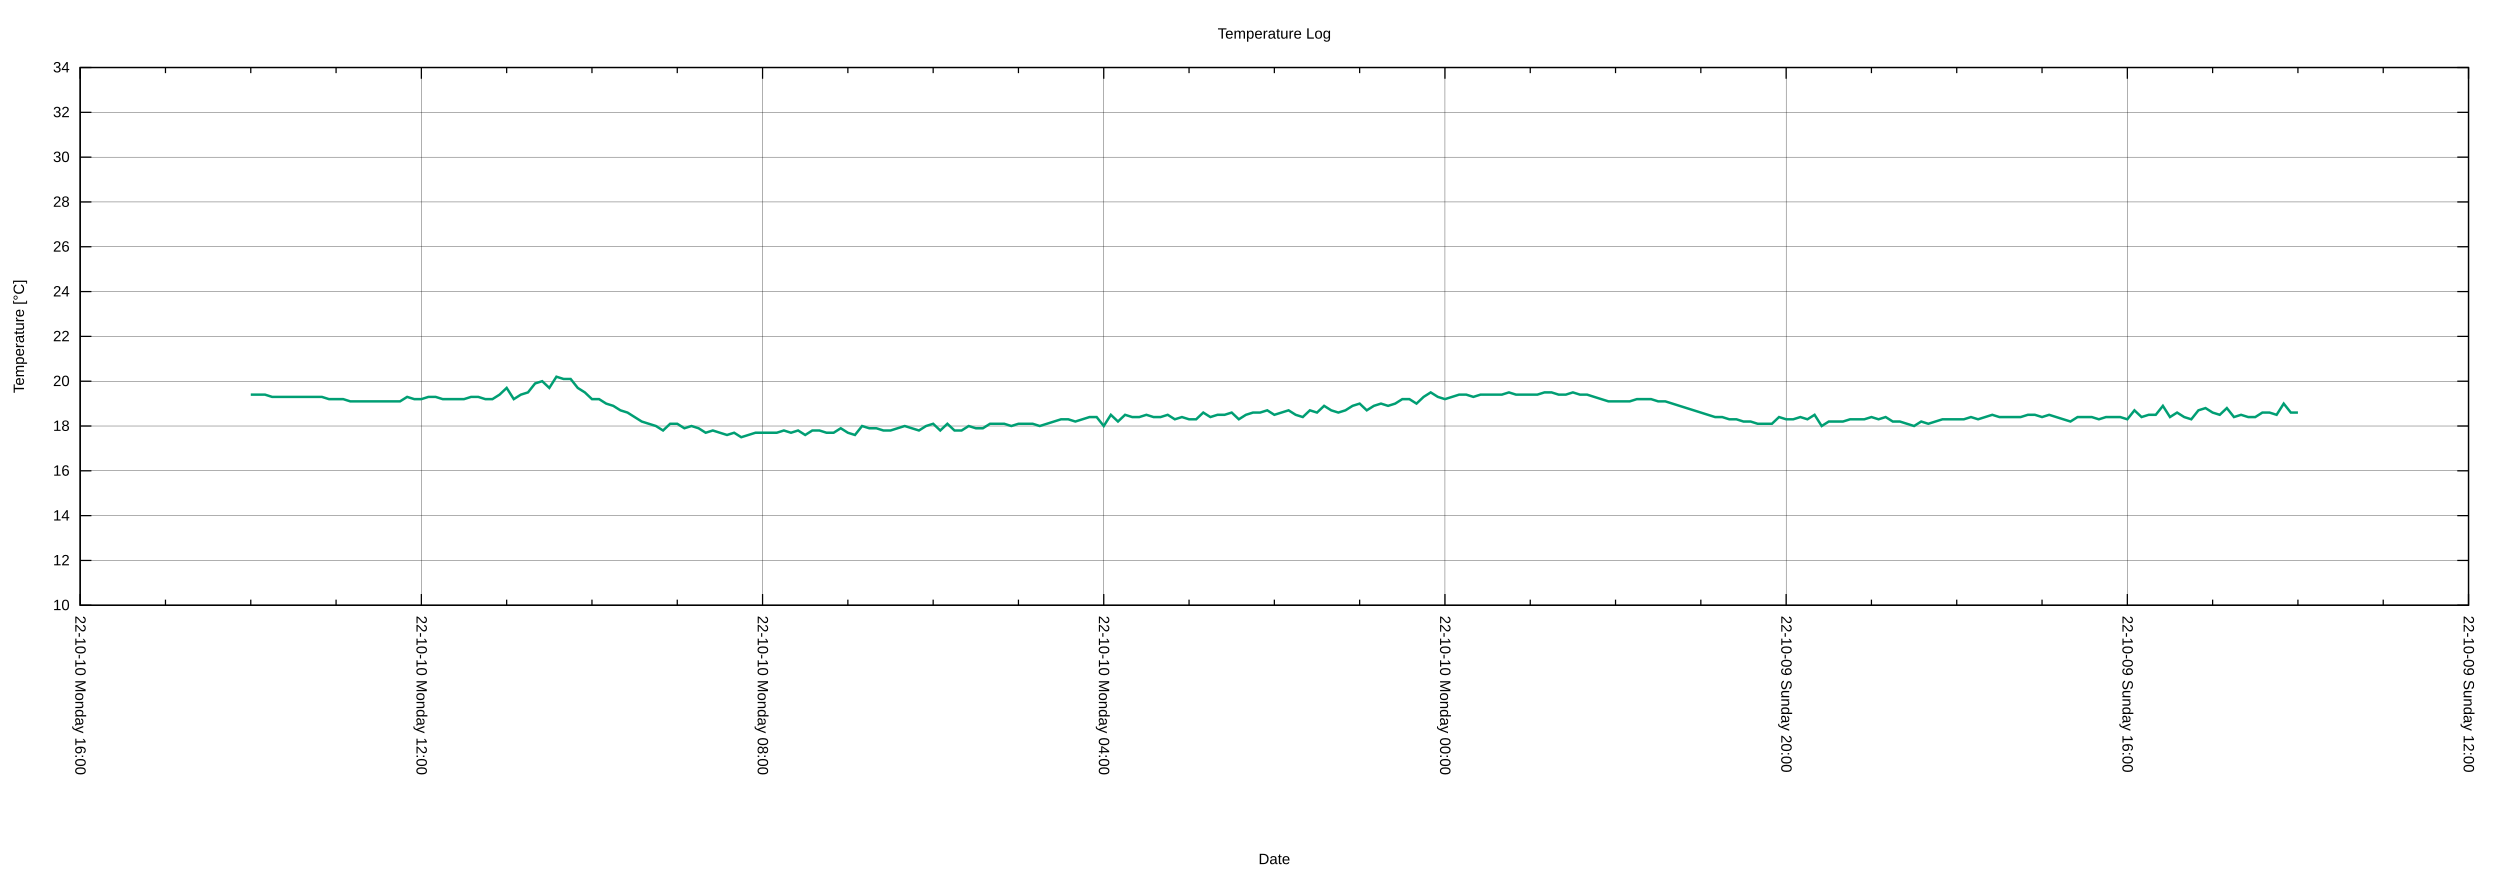
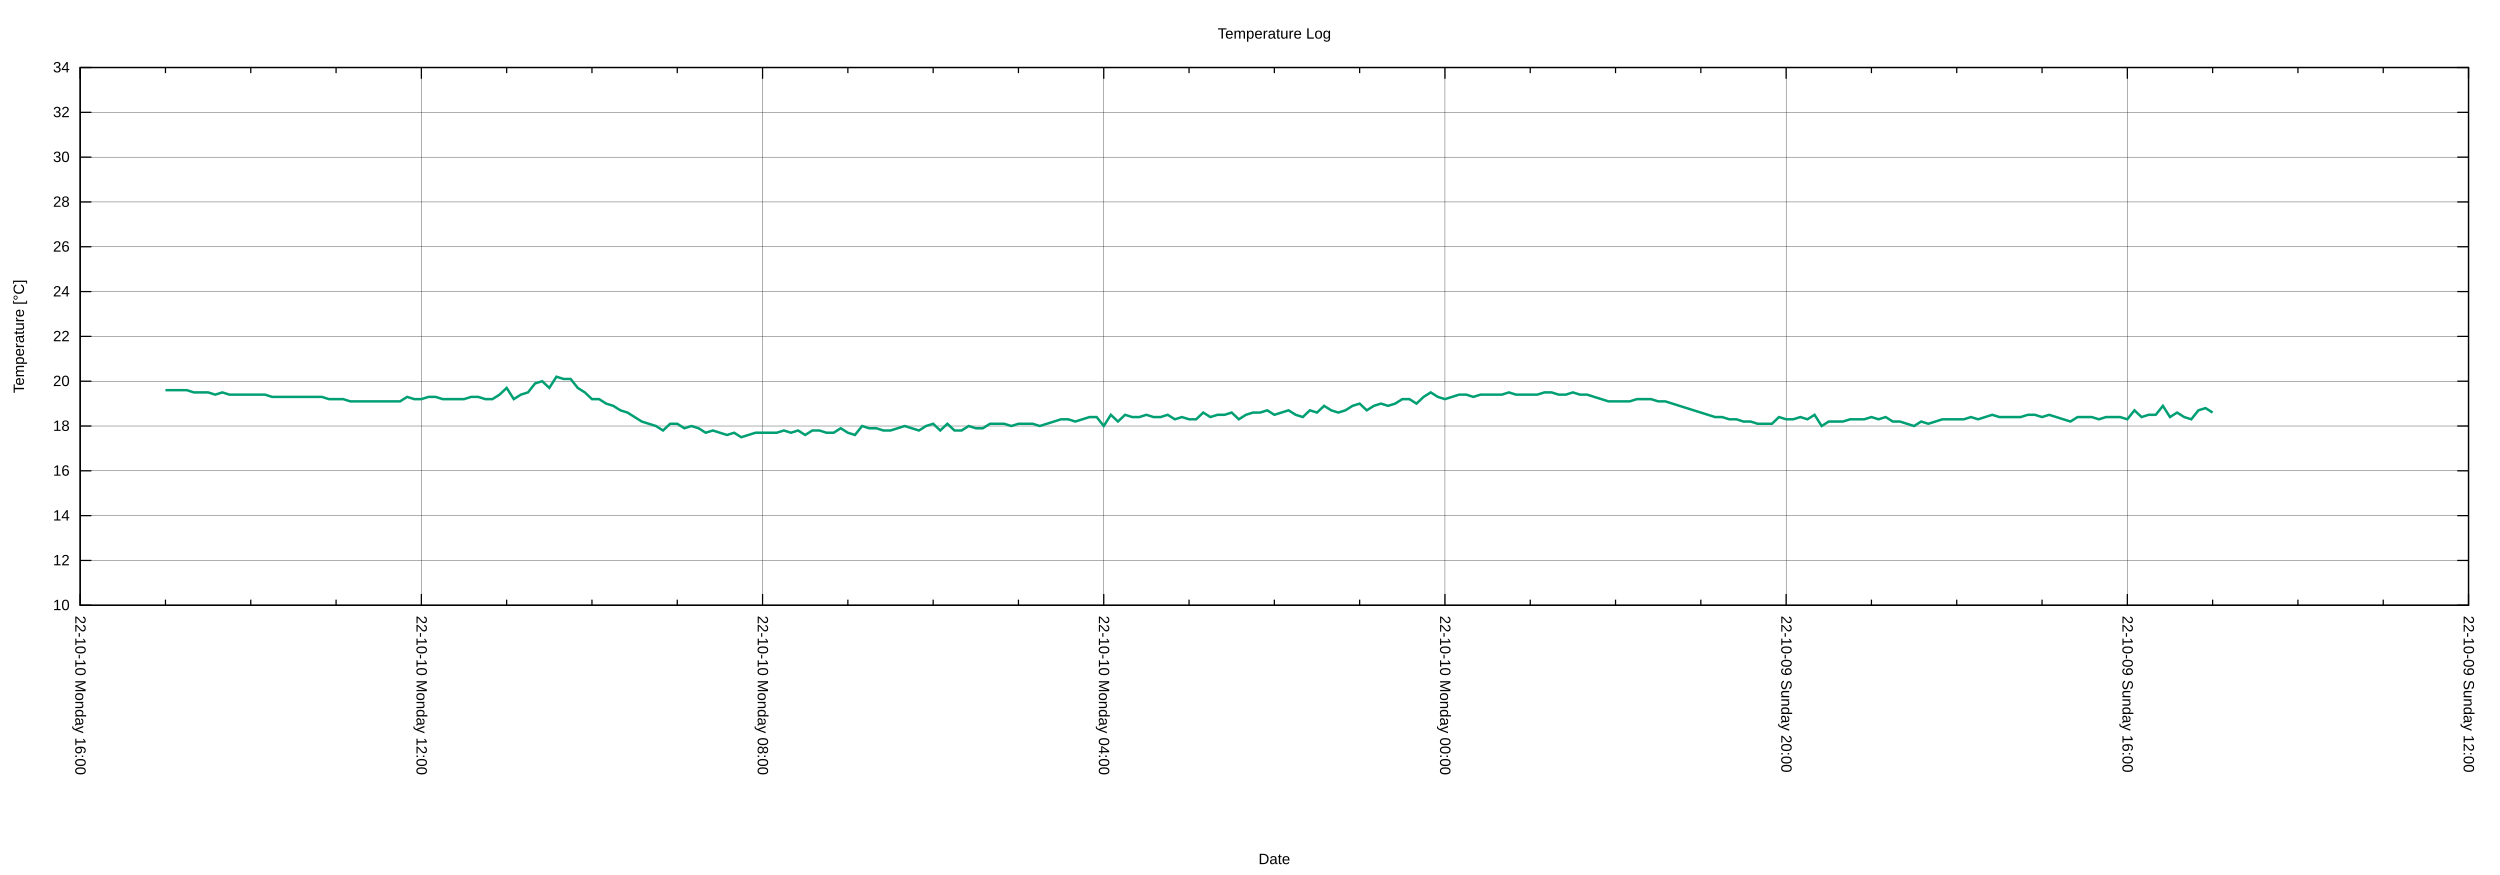
<svg xmlns="http://www.w3.org/2000/svg" xmlns:xlink="http://www.w3.org/1999/xlink" width="2000" height="700" viewBox="0 0 2000 700">
  <g id="gnuplot_canvas">
    <rect x="0" y="0" width="2000" height="700" fill="none" />
    <defs>
      <circle id="gpDot" r="0.5" stroke-width="0.5" stroke="currentColor" />
      <path id="gpPt0" stroke-width="0.222" stroke="currentColor" d="M-1,0 h2 M0,-1 v2" />
      <path id="gpPt1" stroke-width="0.222" stroke="currentColor" d="M-1,-1 L1,1 M1,-1 L-1,1" />
      <path id="gpPt2" stroke-width="0.222" stroke="currentColor" d="M-1,0 L1,0 M0,-1 L0,1 M-1,-1 L1,1 M-1,1 L1,-1" />
      <rect id="gpPt3" stroke-width="0.222" stroke="currentColor" x="-1" y="-1" width="2" height="2" />
      <rect id="gpPt4" stroke-width="0.222" stroke="currentColor" fill="currentColor" x="-1" y="-1" width="2" height="2" />
      <circle id="gpPt5" stroke-width="0.222" stroke="currentColor" cx="0" cy="0" r="1" />
      <use xlink:href="#gpPt5" id="gpPt6" fill="currentColor" stroke="none" />
      <path id="gpPt7" stroke-width="0.222" stroke="currentColor" d="M0,-1.33 L-1.33,0.67 L1.33,0.67 z" />
      <use xlink:href="#gpPt7" id="gpPt8" fill="currentColor" stroke="none" />
      <use xlink:href="#gpPt7" id="gpPt9" stroke="currentColor" transform="rotate(180)" />
      <use xlink:href="#gpPt9" id="gpPt10" fill="currentColor" stroke="none" />
      <use xlink:href="#gpPt3" id="gpPt11" stroke="currentColor" transform="rotate(45)" />
      <use xlink:href="#gpPt11" id="gpPt12" fill="currentColor" stroke="none" />
      <path id="gpPt13" stroke-width="0.222" stroke="currentColor" d="M0,1.330 L1.265,0.411 L0.782,-1.067 L-0.782,-1.076 L-1.265,0.411 z" />
      <use xlink:href="#gpPt13" id="gpPt14" fill="currentColor" stroke="none" />
      <filter id="textbox" filterUnits="objectBoundingBox" x="0" y="0" height="1" width="1">
        <feFlood flood-color="white" flood-opacity="1" result="bgnd" />
        <feComposite in="SourceGraphic" in2="bgnd" operator="atop" />
      </filter>
      <filter id="greybox" filterUnits="objectBoundingBox" x="0" y="0" height="1" width="1">
        <feFlood flood-color="lightgrey" flood-opacity="1" result="grey" />
        <feComposite in="SourceGraphic" in2="grey" operator="atop" />
      </filter>
    </defs>
    <g fill="none" color="white" stroke="currentColor" stroke-width="1.00" stroke-linecap="butt" stroke-linejoin="miter">
</g>
    <g fill="none" color="black" stroke="currentColor" stroke-width="1.00" stroke-linecap="butt" stroke-linejoin="miter">
</g>
    <g fill="none" color="black" stroke="black" stroke-width="0.25" stroke-linecap="butt" stroke-linejoin="miter">
</g>
    <g fill="none" color="black" stroke="currentColor" stroke-width="0.25" stroke-linecap="butt" stroke-linejoin="miter">
      <path stroke="black" class="gridline" d="M64.14,484.21 L1974.82,484.21  " />
    </g>
    <g fill="none" color="black" stroke="black" stroke-width="1.00" stroke-linecap="butt" stroke-linejoin="miter">
</g>
    <g fill="none" color="black" stroke="currentColor" stroke-width="1.00" stroke-linecap="butt" stroke-linejoin="miter">
      <path stroke="black" d="M64.14,484.21 L73.14,484.21 M1974.82,484.21 L1965.82,484.21  " />
      <g transform="translate(55.75,488.11)" stroke="none" fill="black" font-family="Arial" font-size="12.00" text-anchor="end">
        <text>
          <tspan font-family="Arial"> 10</tspan>
        </text>
      </g>
    </g>
    <g fill="none" color="black" stroke="currentColor" stroke-width="1.00" stroke-linecap="butt" stroke-linejoin="miter">
</g>
    <g fill="none" color="black" stroke="black" stroke-width="0.25" stroke-linecap="butt" stroke-linejoin="miter">
</g>
    <g fill="none" color="black" stroke="currentColor" stroke-width="0.25" stroke-linecap="butt" stroke-linejoin="miter">
      <path stroke="black" class="gridline" d="M64.14,448.36 L1974.82,448.36  " />
    </g>
    <g fill="none" color="black" stroke="black" stroke-width="1.00" stroke-linecap="butt" stroke-linejoin="miter">
</g>
    <g fill="none" color="black" stroke="currentColor" stroke-width="1.00" stroke-linecap="butt" stroke-linejoin="miter">
      <path stroke="black" d="M64.14,448.36 L73.14,448.36 M1974.82,448.36 L1965.82,448.36  " />
      <g transform="translate(55.75,452.26)" stroke="none" fill="black" font-family="Arial" font-size="12.00" text-anchor="end">
        <text>
          <tspan font-family="Arial"> 12</tspan>
        </text>
      </g>
    </g>
    <g fill="none" color="black" stroke="currentColor" stroke-width="1.00" stroke-linecap="butt" stroke-linejoin="miter">
</g>
    <g fill="none" color="black" stroke="black" stroke-width="0.25" stroke-linecap="butt" stroke-linejoin="miter">
</g>
    <g fill="none" color="black" stroke="currentColor" stroke-width="0.25" stroke-linecap="butt" stroke-linejoin="miter">
      <path stroke="black" class="gridline" d="M64.14,412.51 L1974.82,412.51  " />
    </g>
    <g fill="none" color="black" stroke="black" stroke-width="1.00" stroke-linecap="butt" stroke-linejoin="miter">
</g>
    <g fill="none" color="black" stroke="currentColor" stroke-width="1.00" stroke-linecap="butt" stroke-linejoin="miter">
      <path stroke="black" d="M64.14,412.51 L73.14,412.51 M1974.82,412.51 L1965.82,412.51  " />
      <g transform="translate(55.75,416.41)" stroke="none" fill="black" font-family="Arial" font-size="12.00" text-anchor="end">
        <text>
          <tspan font-family="Arial"> 14</tspan>
        </text>
      </g>
    </g>
    <g fill="none" color="black" stroke="currentColor" stroke-width="1.00" stroke-linecap="butt" stroke-linejoin="miter">
</g>
    <g fill="none" color="black" stroke="black" stroke-width="0.25" stroke-linecap="butt" stroke-linejoin="miter">
</g>
    <g fill="none" color="black" stroke="currentColor" stroke-width="0.25" stroke-linecap="butt" stroke-linejoin="miter">
      <path stroke="black" class="gridline" d="M64.14,376.66 L1974.82,376.66  " />
    </g>
    <g fill="none" color="black" stroke="black" stroke-width="1.00" stroke-linecap="butt" stroke-linejoin="miter">
</g>
    <g fill="none" color="black" stroke="currentColor" stroke-width="1.00" stroke-linecap="butt" stroke-linejoin="miter">
      <path stroke="black" d="M64.14,376.66 L73.14,376.66 M1974.82,376.66 L1965.82,376.66  " />
      <g transform="translate(55.75,380.56)" stroke="none" fill="black" font-family="Arial" font-size="12.00" text-anchor="end">
        <text>
          <tspan font-family="Arial"> 16</tspan>
        </text>
      </g>
    </g>
    <g fill="none" color="black" stroke="currentColor" stroke-width="1.00" stroke-linecap="butt" stroke-linejoin="miter">
</g>
    <g fill="none" color="black" stroke="black" stroke-width="0.25" stroke-linecap="butt" stroke-linejoin="miter">
</g>
    <g fill="none" color="black" stroke="currentColor" stroke-width="0.25" stroke-linecap="butt" stroke-linejoin="miter">
      <path stroke="black" class="gridline" d="M64.14,340.81 L1974.82,340.81  " />
    </g>
    <g fill="none" color="black" stroke="black" stroke-width="1.00" stroke-linecap="butt" stroke-linejoin="miter">
</g>
    <g fill="none" color="black" stroke="currentColor" stroke-width="1.00" stroke-linecap="butt" stroke-linejoin="miter">
      <path stroke="black" d="M64.14,340.81 L73.14,340.81 M1974.82,340.81 L1965.82,340.81  " />
      <g transform="translate(55.75,344.71)" stroke="none" fill="black" font-family="Arial" font-size="12.00" text-anchor="end">
        <text>
          <tspan font-family="Arial"> 18</tspan>
        </text>
      </g>
    </g>
    <g fill="none" color="black" stroke="currentColor" stroke-width="1.00" stroke-linecap="butt" stroke-linejoin="miter">
</g>
    <g fill="none" color="black" stroke="black" stroke-width="0.25" stroke-linecap="butt" stroke-linejoin="miter">
</g>
    <g fill="none" color="black" stroke="currentColor" stroke-width="0.25" stroke-linecap="butt" stroke-linejoin="miter">
      <path stroke="black" class="gridline" d="M64.14,304.96 L1974.82,304.96  " />
    </g>
    <g fill="none" color="black" stroke="black" stroke-width="1.00" stroke-linecap="butt" stroke-linejoin="miter">
</g>
    <g fill="none" color="black" stroke="currentColor" stroke-width="1.00" stroke-linecap="butt" stroke-linejoin="miter">
      <path stroke="black" d="M64.14,304.96 L73.14,304.96 M1974.82,304.96 L1965.82,304.96  " />
      <g transform="translate(55.75,308.86)" stroke="none" fill="black" font-family="Arial" font-size="12.00" text-anchor="end">
        <text>
          <tspan font-family="Arial"> 20</tspan>
        </text>
      </g>
    </g>
    <g fill="none" color="black" stroke="currentColor" stroke-width="1.00" stroke-linecap="butt" stroke-linejoin="miter">
</g>
    <g fill="none" color="black" stroke="black" stroke-width="0.25" stroke-linecap="butt" stroke-linejoin="miter">
</g>
    <g fill="none" color="black" stroke="currentColor" stroke-width="0.25" stroke-linecap="butt" stroke-linejoin="miter">
      <path stroke="black" class="gridline" d="M64.14,269.11 L1974.82,269.11  " />
    </g>
    <g fill="none" color="black" stroke="black" stroke-width="1.00" stroke-linecap="butt" stroke-linejoin="miter">
</g>
    <g fill="none" color="black" stroke="currentColor" stroke-width="1.00" stroke-linecap="butt" stroke-linejoin="miter">
      <path stroke="black" d="M64.14,269.11 L73.14,269.11 M1974.82,269.11 L1965.82,269.11  " />
      <g transform="translate(55.75,273.01)" stroke="none" fill="black" font-family="Arial" font-size="12.00" text-anchor="end">
        <text>
          <tspan font-family="Arial"> 22</tspan>
        </text>
      </g>
    </g>
    <g fill="none" color="black" stroke="currentColor" stroke-width="1.00" stroke-linecap="butt" stroke-linejoin="miter">
</g>
    <g fill="none" color="black" stroke="black" stroke-width="0.25" stroke-linecap="butt" stroke-linejoin="miter">
</g>
    <g fill="none" color="black" stroke="currentColor" stroke-width="0.25" stroke-linecap="butt" stroke-linejoin="miter">
      <path stroke="black" class="gridline" d="M64.14,233.26 L1974.82,233.26  " />
    </g>
    <g fill="none" color="black" stroke="black" stroke-width="1.00" stroke-linecap="butt" stroke-linejoin="miter">
</g>
    <g fill="none" color="black" stroke="currentColor" stroke-width="1.00" stroke-linecap="butt" stroke-linejoin="miter">
      <path stroke="black" d="M64.14,233.26 L73.14,233.26 M1974.82,233.26 L1965.82,233.26  " />
      <g transform="translate(55.75,237.16)" stroke="none" fill="black" font-family="Arial" font-size="12.00" text-anchor="end">
        <text>
          <tspan font-family="Arial"> 24</tspan>
        </text>
      </g>
    </g>
    <g fill="none" color="black" stroke="currentColor" stroke-width="1.00" stroke-linecap="butt" stroke-linejoin="miter">
</g>
    <g fill="none" color="black" stroke="black" stroke-width="0.25" stroke-linecap="butt" stroke-linejoin="miter">
</g>
    <g fill="none" color="black" stroke="currentColor" stroke-width="0.25" stroke-linecap="butt" stroke-linejoin="miter">
      <path stroke="black" class="gridline" d="M64.14,197.41 L1974.82,197.41  " />
    </g>
    <g fill="none" color="black" stroke="black" stroke-width="1.00" stroke-linecap="butt" stroke-linejoin="miter">
</g>
    <g fill="none" color="black" stroke="currentColor" stroke-width="1.00" stroke-linecap="butt" stroke-linejoin="miter">
      <path stroke="black" d="M64.14,197.41 L73.14,197.41 M1974.82,197.41 L1965.82,197.41  " />
      <g transform="translate(55.75,201.31)" stroke="none" fill="black" font-family="Arial" font-size="12.00" text-anchor="end">
        <text>
          <tspan font-family="Arial"> 26</tspan>
        </text>
      </g>
    </g>
    <g fill="none" color="black" stroke="currentColor" stroke-width="1.00" stroke-linecap="butt" stroke-linejoin="miter">
</g>
    <g fill="none" color="black" stroke="black" stroke-width="0.25" stroke-linecap="butt" stroke-linejoin="miter">
</g>
    <g fill="none" color="black" stroke="currentColor" stroke-width="0.25" stroke-linecap="butt" stroke-linejoin="miter">
      <path stroke="black" class="gridline" d="M64.14,161.56 L1974.82,161.56  " />
    </g>
    <g fill="none" color="black" stroke="black" stroke-width="1.00" stroke-linecap="butt" stroke-linejoin="miter">
</g>
    <g fill="none" color="black" stroke="currentColor" stroke-width="1.00" stroke-linecap="butt" stroke-linejoin="miter">
      <path stroke="black" d="M64.14,161.56 L73.14,161.56 M1974.82,161.56 L1965.82,161.56  " />
      <g transform="translate(55.75,165.46)" stroke="none" fill="black" font-family="Arial" font-size="12.00" text-anchor="end">
        <text>
          <tspan font-family="Arial"> 28</tspan>
        </text>
      </g>
    </g>
    <g fill="none" color="black" stroke="currentColor" stroke-width="1.00" stroke-linecap="butt" stroke-linejoin="miter">
</g>
    <g fill="none" color="black" stroke="black" stroke-width="0.25" stroke-linecap="butt" stroke-linejoin="miter">
</g>
    <g fill="none" color="black" stroke="currentColor" stroke-width="0.25" stroke-linecap="butt" stroke-linejoin="miter">
      <path stroke="black" class="gridline" d="M64.14,125.71 L1974.82,125.71  " />
    </g>
    <g fill="none" color="black" stroke="black" stroke-width="1.00" stroke-linecap="butt" stroke-linejoin="miter">
</g>
    <g fill="none" color="black" stroke="currentColor" stroke-width="1.00" stroke-linecap="butt" stroke-linejoin="miter">
      <path stroke="black" d="M64.14,125.71 L73.14,125.71 M1974.82,125.71 L1965.82,125.71  " />
      <g transform="translate(55.75,129.61)" stroke="none" fill="black" font-family="Arial" font-size="12.00" text-anchor="end">
        <text>
          <tspan font-family="Arial"> 30</tspan>
        </text>
      </g>
    </g>
    <g fill="none" color="black" stroke="currentColor" stroke-width="1.00" stroke-linecap="butt" stroke-linejoin="miter">
</g>
    <g fill="none" color="black" stroke="black" stroke-width="0.25" stroke-linecap="butt" stroke-linejoin="miter">
</g>
    <g fill="none" color="black" stroke="currentColor" stroke-width="0.25" stroke-linecap="butt" stroke-linejoin="miter">
      <path stroke="black" class="gridline" d="M64.14,89.86 L1974.82,89.86  " />
    </g>
    <g fill="none" color="black" stroke="black" stroke-width="1.00" stroke-linecap="butt" stroke-linejoin="miter">
</g>
    <g fill="none" color="black" stroke="currentColor" stroke-width="1.00" stroke-linecap="butt" stroke-linejoin="miter">
      <path stroke="black" d="M64.14,89.86 L73.14,89.86 M1974.82,89.86 L1965.82,89.86  " />
      <g transform="translate(55.75,93.76)" stroke="none" fill="black" font-family="Arial" font-size="12.00" text-anchor="end">
        <text>
          <tspan font-family="Arial"> 32</tspan>
        </text>
      </g>
    </g>
    <g fill="none" color="black" stroke="currentColor" stroke-width="1.00" stroke-linecap="butt" stroke-linejoin="miter">
</g>
    <g fill="none" color="black" stroke="black" stroke-width="0.25" stroke-linecap="butt" stroke-linejoin="miter">
</g>
    <g fill="none" color="black" stroke="currentColor" stroke-width="0.25" stroke-linecap="butt" stroke-linejoin="miter">
      <path stroke="black" class="gridline" d="M64.14,54.01 L1974.82,54.01  " />
    </g>
    <g fill="none" color="black" stroke="black" stroke-width="1.00" stroke-linecap="butt" stroke-linejoin="miter">
</g>
    <g fill="none" color="black" stroke="currentColor" stroke-width="1.00" stroke-linecap="butt" stroke-linejoin="miter">
      <path stroke="black" d="M64.14,54.01 L73.14,54.01 M1974.82,54.01 L1965.82,54.01  " />
      <g transform="translate(55.75,57.91)" stroke="none" fill="black" font-family="Arial" font-size="12.00" text-anchor="end">
        <text>
          <tspan font-family="Arial"> 34</tspan>
        </text>
      </g>
    </g>
    <g fill="none" color="black" stroke="currentColor" stroke-width="1.00" stroke-linecap="butt" stroke-linejoin="miter">
</g>
    <g fill="none" color="black" stroke="black" stroke-width="0.25" stroke-linecap="butt" stroke-linejoin="miter">
</g>
    <g fill="none" color="black" stroke="currentColor" stroke-width="0.25" stroke-linecap="butt" stroke-linejoin="miter">
      <path stroke="black" class="gridline" d="M1974.82,484.21 L1974.82,54.01  " />
    </g>
    <g fill="none" color="black" stroke="black" stroke-width="1.00" stroke-linecap="butt" stroke-linejoin="miter">
</g>
    <g fill="none" color="black" stroke="currentColor" stroke-width="1.00" stroke-linecap="butt" stroke-linejoin="miter">
      <path stroke="black" d="M1974.82,484.21 L1974.82,475.21 M1974.82,54.01 L1974.82,63.01  " />
      <g transform="translate(1970.92,492.60) rotate(90)" stroke="none" fill="black" font-family="Arial" font-size="12.00" text-anchor="start">
        <text>
          <tspan font-family="Arial">22-10-09 Sunday 12:00</tspan>
        </text>
      </g>
    </g>
    <g fill="none" color="black" stroke="currentColor" stroke-width="1.00" stroke-linecap="butt" stroke-linejoin="miter">
      <path stroke="black" d="M1906.58,484.21 L1906.58,479.71 M1906.58,54.01 L1906.58,58.51 M1838.34,484.21 L1838.34,479.71 M1838.34,54.01 L1838.34,58.51   M1770.10,484.21 L1770.10,479.71 M1770.10,54.01 L1770.10,58.51  " />
    </g>
    <g fill="none" color="black" stroke="black" stroke-width="0.25" stroke-linecap="butt" stroke-linejoin="miter">
</g>
    <g fill="none" color="black" stroke="currentColor" stroke-width="0.25" stroke-linecap="butt" stroke-linejoin="miter">
      <path stroke="black" class="gridline" d="M1701.87,484.21 L1701.87,54.01  " />
    </g>
    <g fill="none" color="black" stroke="black" stroke-width="1.00" stroke-linecap="butt" stroke-linejoin="miter">
</g>
    <g fill="none" color="black" stroke="currentColor" stroke-width="1.00" stroke-linecap="butt" stroke-linejoin="miter">
      <path stroke="black" d="M1701.87,484.21 L1701.87,475.21 M1701.87,54.01 L1701.87,63.01  " />
      <g transform="translate(1697.97,492.60) rotate(90)" stroke="none" fill="black" font-family="Arial" font-size="12.00" text-anchor="start">
        <text>
          <tspan font-family="Arial">22-10-09 Sunday 16:00</tspan>
        </text>
      </g>
    </g>
    <g fill="none" color="black" stroke="currentColor" stroke-width="1.00" stroke-linecap="butt" stroke-linejoin="miter">
      <path stroke="black" d="M1633.63,484.21 L1633.63,479.71 M1633.63,54.01 L1633.63,58.51 M1565.39,484.21 L1565.39,479.71 M1565.39,54.01 L1565.39,58.51   M1497.15,484.21 L1497.15,479.71 M1497.15,54.01 L1497.15,58.51  " />
    </g>
    <g fill="none" color="black" stroke="black" stroke-width="0.25" stroke-linecap="butt" stroke-linejoin="miter">
</g>
    <g fill="none" color="black" stroke="currentColor" stroke-width="0.25" stroke-linecap="butt" stroke-linejoin="miter">
      <path stroke="black" class="gridline" d="M1428.91,484.21 L1428.91,54.01  " />
    </g>
    <g fill="none" color="black" stroke="black" stroke-width="1.00" stroke-linecap="butt" stroke-linejoin="miter">
</g>
    <g fill="none" color="black" stroke="currentColor" stroke-width="1.00" stroke-linecap="butt" stroke-linejoin="miter">
      <path stroke="black" d="M1428.91,484.21 L1428.91,475.21 M1428.91,54.01 L1428.91,63.01  " />
      <g transform="translate(1425.01,492.60) rotate(90)" stroke="none" fill="black" font-family="Arial" font-size="12.00" text-anchor="start">
        <text>
          <tspan font-family="Arial">22-10-09 Sunday 20:00</tspan>
        </text>
      </g>
    </g>
    <g fill="none" color="black" stroke="currentColor" stroke-width="1.00" stroke-linecap="butt" stroke-linejoin="miter">
      <path stroke="black" d="M1360.67,484.21 L1360.67,479.71 M1360.67,54.01 L1360.67,58.51 M1292.43,484.21 L1292.43,479.71 M1292.43,54.01 L1292.43,58.51   M1224.20,484.21 L1224.20,479.71 M1224.20,54.01 L1224.20,58.51  " />
    </g>
    <g fill="none" color="black" stroke="black" stroke-width="0.25" stroke-linecap="butt" stroke-linejoin="miter">
</g>
    <g fill="none" color="black" stroke="currentColor" stroke-width="0.25" stroke-linecap="butt" stroke-linejoin="miter">
      <path stroke="black" class="gridline" d="M1155.96,484.21 L1155.96,54.01  " />
    </g>
    <g fill="none" color="black" stroke="black" stroke-width="1.00" stroke-linecap="butt" stroke-linejoin="miter">
</g>
    <g fill="none" color="black" stroke="currentColor" stroke-width="1.00" stroke-linecap="butt" stroke-linejoin="miter">
      <path stroke="black" d="M1155.96,484.21 L1155.96,475.21 M1155.96,54.01 L1155.96,63.01  " />
      <g transform="translate(1152.06,492.60) rotate(90)" stroke="none" fill="black" font-family="Arial" font-size="12.00" text-anchor="start">
        <text>
          <tspan font-family="Arial">22-10-10 Monday 00:00</tspan>
        </text>
      </g>
    </g>
    <g fill="none" color="black" stroke="currentColor" stroke-width="1.00" stroke-linecap="butt" stroke-linejoin="miter">
      <path stroke="black" d="M1087.72,484.21 L1087.72,479.71 M1087.72,54.01 L1087.72,58.51 M1019.48,484.21 L1019.48,479.71 M1019.48,54.01 L1019.48,58.51   M951.24,484.21 L951.24,479.71 M951.24,54.01 L951.24,58.51  " />
    </g>
    <g fill="none" color="black" stroke="black" stroke-width="0.25" stroke-linecap="butt" stroke-linejoin="miter">
</g>
    <g fill="none" color="black" stroke="currentColor" stroke-width="0.25" stroke-linecap="butt" stroke-linejoin="miter">
      <path stroke="black" class="gridline" d="M883.00,484.21 L883.00,54.01  " />
    </g>
    <g fill="none" color="black" stroke="black" stroke-width="1.00" stroke-linecap="butt" stroke-linejoin="miter">
</g>
    <g fill="none" color="black" stroke="currentColor" stroke-width="1.00" stroke-linecap="butt" stroke-linejoin="miter">
      <path stroke="black" d="M883.00,484.21 L883.00,475.21 M883.00,54.01 L883.00,63.01  " />
      <g transform="translate(879.10,492.60) rotate(90)" stroke="none" fill="black" font-family="Arial" font-size="12.00" text-anchor="start">
        <text>
          <tspan font-family="Arial">22-10-10 Monday 04:00</tspan>
        </text>
      </g>
    </g>
    <g fill="none" color="black" stroke="currentColor" stroke-width="1.00" stroke-linecap="butt" stroke-linejoin="miter">
      <path stroke="black" d="M814.76,484.21 L814.76,479.71 M814.76,54.01 L814.76,58.51 M746.53,484.21 L746.53,479.71 M746.53,54.01 L746.53,58.51   M678.29,484.21 L678.29,479.71 M678.29,54.01 L678.29,58.51  " />
    </g>
    <g fill="none" color="black" stroke="black" stroke-width="0.25" stroke-linecap="butt" stroke-linejoin="miter">
</g>
    <g fill="none" color="black" stroke="currentColor" stroke-width="0.25" stroke-linecap="butt" stroke-linejoin="miter">
      <path stroke="black" class="gridline" d="M610.05,484.21 L610.05,54.01  " />
    </g>
    <g fill="none" color="black" stroke="black" stroke-width="1.00" stroke-linecap="butt" stroke-linejoin="miter">
</g>
    <g fill="none" color="black" stroke="currentColor" stroke-width="1.00" stroke-linecap="butt" stroke-linejoin="miter">
      <path stroke="black" d="M610.05,484.21 L610.05,475.21 M610.05,54.01 L610.05,63.01  " />
      <g transform="translate(606.15,492.60) rotate(90)" stroke="none" fill="black" font-family="Arial" font-size="12.00" text-anchor="start">
        <text>
          <tspan font-family="Arial">22-10-10 Monday 08:00</tspan>
        </text>
      </g>
    </g>
    <g fill="none" color="black" stroke="currentColor" stroke-width="1.00" stroke-linecap="butt" stroke-linejoin="miter">
      <path stroke="black" d="M541.81,484.21 L541.81,479.71 M541.81,54.01 L541.81,58.51 M473.57,484.21 L473.57,479.71 M473.57,54.01 L473.57,58.51   M405.33,484.21 L405.33,479.71 M405.33,54.01 L405.33,58.51  " />
    </g>
    <g fill="none" color="black" stroke="black" stroke-width="0.25" stroke-linecap="butt" stroke-linejoin="miter">
</g>
    <g fill="none" color="black" stroke="currentColor" stroke-width="0.25" stroke-linecap="butt" stroke-linejoin="miter">
      <path stroke="black" class="gridline" d="M337.09,484.21 L337.09,54.01  " />
    </g>
    <g fill="none" color="black" stroke="black" stroke-width="1.00" stroke-linecap="butt" stroke-linejoin="miter">
</g>
    <g fill="none" color="black" stroke="currentColor" stroke-width="1.00" stroke-linecap="butt" stroke-linejoin="miter">
      <path stroke="black" d="M337.09,484.21 L337.09,475.21 M337.09,54.01 L337.09,63.01  " />
      <g transform="translate(333.19,492.60) rotate(90)" stroke="none" fill="black" font-family="Arial" font-size="12.00" text-anchor="start">
        <text>
          <tspan font-family="Arial">22-10-10 Monday 12:00</tspan>
        </text>
      </g>
    </g>
    <g fill="none" color="black" stroke="currentColor" stroke-width="1.00" stroke-linecap="butt" stroke-linejoin="miter">
      <path stroke="black" d="M268.86,484.21 L268.86,479.71 M268.86,54.01 L268.86,58.51 M200.62,484.21 L200.62,479.71 M200.62,54.01 L200.62,58.51   M132.38,484.21 L132.38,479.71 M132.38,54.01 L132.38,58.51  " />
    </g>
    <g fill="none" color="black" stroke="black" stroke-width="0.25" stroke-linecap="butt" stroke-linejoin="miter">
</g>
    <g fill="none" color="black" stroke="currentColor" stroke-width="0.25" stroke-linecap="butt" stroke-linejoin="miter">
      <path stroke="black" class="gridline" d="M64.14,484.21 L64.14,54.01  " />
    </g>
    <g fill="none" color="black" stroke="black" stroke-width="1.00" stroke-linecap="butt" stroke-linejoin="miter">
</g>
    <g fill="none" color="black" stroke="currentColor" stroke-width="1.00" stroke-linecap="butt" stroke-linejoin="miter">
      <path stroke="black" d="M64.14,484.21 L64.14,475.21 M64.14,54.01 L64.14,63.01  " />
      <g transform="translate(60.24,492.60) rotate(90)" stroke="none" fill="black" font-family="Arial" font-size="12.00" text-anchor="start">
        <text>
          <tspan font-family="Arial">22-10-10 Monday 16:00</tspan>
        </text>
      </g>
    </g>
    <g fill="none" color="black" stroke="currentColor" stroke-width="1.00" stroke-linecap="butt" stroke-linejoin="miter">
</g>
    <g fill="none" color="black" stroke="currentColor" stroke-width="1.00" stroke-linecap="butt" stroke-linejoin="miter">
      <path stroke="black" d="M64.14,54.01 L64.14,484.21 L1974.82,484.21 L1974.82,54.01 L64.14,54.01 Z  " />
    </g>
    <g fill="none" color="black" stroke="currentColor" stroke-width="1.00" stroke-linecap="butt" stroke-linejoin="miter">
      <g transform="translate(19.18,269.11) rotate(270)" stroke="none" fill="black" font-family="Arial" font-size="12.00" text-anchor="middle">
        <text>
          <tspan font-family="Arial">Temperature [°C]</tspan>
        </text>
      </g>
    </g>
    <g fill="none" color="black" stroke="currentColor" stroke-width="1.00" stroke-linecap="butt" stroke-linejoin="miter">
      <g transform="translate(1019.48,691.30)" stroke="none" fill="black" font-family="Arial" font-size="12.00" text-anchor="middle">
        <text>
          <tspan font-family="Arial">Date</tspan>
        </text>
      </g>
    </g>
    <g fill="none" color="black" stroke="currentColor" stroke-width="1.00" stroke-linecap="butt" stroke-linejoin="miter">
</g>
    <g id="gnuplot_plot_1">
      <g fill="none" color="white" stroke="currentColor" stroke-width="2.00" stroke-linecap="butt" stroke-linejoin="miter">
</g>
      <g fill="none" color="black" stroke="currentColor" stroke-width="2.00" stroke-linecap="butt" stroke-linejoin="miter">
-         <path stroke="rgb(  0, 158, 115)" d="M200.62,315.71 L206.30,315.71 L211.99,315.71 L217.68,317.51 L223.36,317.51 L229.05,317.51 L234.74,317.51 L240.42,317.51   L246.11,317.51 L251.80,317.51 L257.48,317.51 L263.17,319.30 L268.86,319.30 L274.54,319.30 L280.23,321.09 L285.92,321.09   L291.60,321.09 L297.29,321.09 L302.98,321.09 L308.66,321.09 L314.35,321.09 L320.03,321.09 L325.72,317.51 L331.41,319.30   L337.09,319.30 L342.78,317.51 L348.47,317.51 L354.15,319.30 L359.84,319.30 L365.53,319.30 L371.21,319.30 L376.90,317.51   L382.59,317.51 L388.27,319.30 L393.96,319.30 L399.65,315.71 L405.33,310.34 L411.02,319.30 L416.71,315.71 L422.39,313.92   L428.08,306.75 L433.77,304.96 L439.45,310.34 L445.14,301.37 L450.83,303.17 L456.51,303.17 L462.20,310.34 L467.88,313.92   L473.57,319.30 L479.26,319.30 L484.94,322.88 L490.63,324.68 L496.32,328.26 L502.00,330.05 L507.69,333.64 L513.38,337.22   L519.06,339.02 L524.75,340.81 L530.44,344.39 L536.12,339.02 L541.81,339.02 L547.50,342.60 L553.18,340.81 L558.87,342.60   L564.56,346.19 L570.24,344.39 L575.93,346.19 L581.62,347.98 L587.30,346.19 L592.99,349.77 L598.68,347.98 L604.36,346.19   L610.05,346.19 L615.74,346.19 L621.42,346.19 L627.11,344.39 L632.79,346.19 L638.48,344.39 L644.17,347.98 L649.85,344.39   L655.54,344.39 L661.23,346.19 L666.91,346.19 L672.60,342.60 L678.29,346.19 L683.97,347.98 L689.66,340.81 L695.35,342.60   L701.03,342.60 L706.72,344.39 L712.41,344.39 L718.09,342.60 L723.78,340.81 L729.47,342.60 L735.15,344.39 L740.84,340.81   L746.53,339.02 L752.21,344.39 L757.90,339.02 L763.59,344.39 L769.27,344.39 L774.96,340.81 L780.65,342.60 L786.33,342.60   L792.02,339.02 L797.70,339.02 L803.39,339.02 L809.08,340.81 L814.76,339.02 L820.45,339.02 L826.14,339.02 L831.82,340.81   L837.51,339.02 L843.20,337.22 L848.88,335.43 L854.57,335.43 L860.26,337.22 L865.94,335.43 L871.63,333.64 L877.32,333.64   L883.00,340.81 L888.69,331.85 L894.38,337.22 L900.06,331.85 L905.75,333.64 L911.44,333.64 L917.12,331.85 L922.81,333.64   L928.50,333.64 L934.18,331.85 L939.87,335.43 L945.55,333.64 L951.24,335.43 L956.93,335.43 L962.61,330.05 L968.30,333.64   L973.99,331.85 L979.67,331.85 L985.36,330.05 L991.05,335.43 L996.73,331.85 L1002.42,330.05 L1008.11,330.05 L1013.79,328.26   L1019.48,331.85 L1025.17,330.05 L1030.85,328.26 L1036.54,331.85 L1042.23,333.64 L1047.91,328.26 L1053.60,330.05 L1059.29,324.68   L1064.97,328.26 L1070.66,330.05 L1076.35,328.26 L1082.03,324.68 L1087.72,322.88 L1093.41,328.26 L1099.09,324.68 L1104.78,322.88   L1110.46,324.68 L1116.15,322.88 L1121.84,319.30 L1127.52,319.30 L1133.21,322.88 L1138.90,317.51 L1144.58,313.92 L1150.27,317.51   L1155.96,319.30 L1161.64,317.51 L1167.33,315.71 L1173.02,315.71 L1178.70,317.51 L1184.39,315.71 L1190.08,315.71 L1195.76,315.71   L1201.45,315.71 L1207.14,313.92 L1212.82,315.71 L1218.51,315.71 L1224.20,315.71 L1229.88,315.71 L1235.57,313.92 L1241.26,313.92   L1246.94,315.71 L1252.63,315.71 L1258.32,313.92 L1264.00,315.71 L1269.69,315.71 L1275.37,317.51 L1281.06,319.30 L1286.75,321.09   L1292.43,321.09 L1298.12,321.09 L1303.81,321.09 L1309.49,319.30 L1315.18,319.30 L1320.87,319.30 L1326.55,321.09 L1332.24,321.09   L1337.93,322.88 L1343.61,324.68 L1349.30,326.47 L1354.99,328.26 L1360.67,330.05 L1366.36,331.85 L1372.05,333.64 L1377.73,333.64   L1383.42,335.43 L1389.11,335.43 L1394.79,337.22 L1400.48,337.22 L1406.17,339.02 L1411.85,339.02 L1417.54,339.02 L1423.22,333.64   L1428.91,335.43 L1434.60,335.43 L1440.28,333.64 L1445.97,335.43 L1451.66,331.85 L1457.34,340.81 L1463.03,337.22 L1468.72,337.22   L1474.40,337.22 L1480.09,335.43 L1485.78,335.43 L1491.46,335.43 L1497.15,333.64 L1502.84,335.43 L1508.52,333.64 L1514.21,337.22   L1519.90,337.22 L1525.58,339.02 L1531.27,340.81 L1536.96,337.22 L1542.64,339.02 L1548.33,337.22 L1554.02,335.43 L1559.70,335.43   L1565.39,335.43 L1571.08,335.43 L1576.76,333.64 L1582.45,335.43 L1588.13,333.64 L1593.82,331.85 L1599.51,333.64 L1605.19,333.64   L1610.88,333.64 L1616.57,333.64 L1622.25,331.85 L1627.94,331.85 L1633.63,333.64 L1639.31,331.85 L1645.00,333.64 L1650.69,335.43   L1656.37,337.22 L1662.06,333.64 L1667.75,333.64 L1673.43,333.64 L1679.12,335.43 L1684.81,333.64 L1690.49,333.64 L1696.18,333.64   L1701.87,335.43 L1707.55,328.26 L1713.24,333.64 L1718.93,331.85 L1724.61,331.85 L1730.30,324.68 L1735.99,333.64 L1741.67,330.05   L1747.36,333.64 L1753.04,335.43 L1758.73,328.26 L1764.42,326.47 L1770.10,330.05 L1775.79,331.85 L1781.48,326.47 L1787.16,333.64   L1792.85,331.85 L1798.54,333.64 L1804.22,333.64 L1809.91,330.05 L1815.60,330.05 L1821.28,331.85 L1826.97,322.88 L1832.66,330.05   L1838.34,330.05  " />
+         <path stroke="rgb(  0, 158, 115)" d="M132.38,312.13 L138.07,312.13 L143.75,312.13 L149.44,312.13 L155.12,313.92 L160.81,313.92 L166.50,313.92 L172.18,315.71   L177.87,313.92 L183.56,315.71 L189.24,315.71 L194.93,315.71 L200.62,315.71 L206.30,315.71 L211.99,315.71 L217.68,317.51   L223.36,317.51 L229.05,317.51 L234.74,317.51 L240.42,317.51 L246.11,317.51 L251.80,317.51 L257.48,317.51 L263.17,319.30   L268.86,319.30 L274.54,319.30 L280.23,321.09 L285.92,321.09 L291.60,321.09 L297.29,321.09 L302.98,321.09 L308.66,321.09   L314.35,321.09 L320.03,321.09 L325.72,317.51 L331.41,319.30 L337.09,319.30 L342.78,317.51 L348.47,317.51 L354.15,319.30   L359.84,319.30 L365.53,319.30 L371.21,319.30 L376.90,317.51 L382.59,317.51 L388.27,319.30 L393.96,319.30 L399.65,315.71   L405.33,310.34 L411.02,319.30 L416.71,315.71 L422.39,313.92 L428.08,306.75 L433.77,304.96 L439.45,310.34 L445.14,301.37   L450.83,303.17 L456.51,303.17 L462.20,310.34 L467.88,313.92 L473.57,319.30 L479.26,319.30 L484.94,322.88 L490.63,324.68   L496.32,328.26 L502.00,330.05 L507.69,333.64 L513.38,337.22 L519.06,339.02 L524.75,340.81 L530.44,344.39 L536.12,339.02   L541.81,339.02 L547.50,342.60 L553.18,340.81 L558.87,342.60 L564.56,346.19 L570.24,344.39 L575.93,346.19 L581.62,347.98   L587.30,346.19 L592.99,349.77 L598.68,347.98 L604.36,346.19 L610.05,346.19 L615.74,346.19 L621.42,346.19 L627.11,344.39   L632.79,346.19 L638.48,344.39 L644.17,347.98 L649.85,344.39 L655.54,344.39 L661.23,346.19 L666.91,346.19 L672.60,342.60   L678.29,346.19 L683.97,347.98 L689.66,340.81 L695.35,342.60 L701.03,342.60 L706.72,344.39 L712.41,344.39 L718.09,342.60   L723.78,340.81 L729.47,342.60 L735.15,344.39 L740.84,340.81 L746.53,339.02 L752.21,344.39 L757.90,339.02 L763.59,344.39   L769.27,344.39 L774.96,340.81 L780.65,342.60 L786.33,342.60 L792.02,339.02 L797.70,339.02 L803.39,339.02 L809.08,340.81   L814.76,339.02 L820.45,339.02 L826.14,339.02 L831.82,340.81 L837.51,339.02 L843.20,337.22 L848.88,335.43 L854.57,335.43   L860.26,337.22 L865.94,335.43 L871.63,333.64 L877.32,333.64 L883.00,340.81 L888.69,331.85 L894.38,337.22 L900.06,331.85   L905.75,333.64 L911.44,333.64 L917.12,331.85 L922.81,333.64 L928.50,333.64 L934.18,331.85 L939.87,335.43 L945.55,333.64   L951.24,335.43 L956.93,335.43 L962.61,330.05 L968.30,333.64 L973.99,331.85 L979.67,331.85 L985.36,330.05 L991.05,335.43   L996.73,331.85 L1002.42,330.05 L1008.11,330.05 L1013.79,328.26 L1019.48,331.85 L1025.17,330.05 L1030.85,328.26 L1036.54,331.85   L1042.23,333.64 L1047.91,328.26 L1053.60,330.05 L1059.29,324.68 L1064.97,328.26 L1070.66,330.05 L1076.35,328.26 L1082.03,324.68   L1087.72,322.88 L1093.41,328.26 L1099.09,324.68 L1104.78,322.88 L1110.46,324.68 L1116.15,322.88 L1121.84,319.30 L1127.52,319.30   L1133.21,322.88 L1138.90,317.51 L1144.58,313.92 L1150.27,317.51 L1155.96,319.30 L1161.64,317.51 L1167.33,315.71 L1173.02,315.71   L1178.70,317.51 L1184.39,315.71 L1190.08,315.71 L1195.76,315.71 L1201.45,315.71 L1207.14,313.92 L1212.82,315.71 L1218.51,315.71   L1224.20,315.71 L1229.88,315.71 L1235.57,313.92 L1241.26,313.92 L1246.94,315.71 L1252.63,315.71 L1258.32,313.92 L1264.00,315.71   L1269.69,315.71 L1275.37,317.51 L1281.06,319.30 L1286.75,321.09 L1292.43,321.09 L1298.12,321.09 L1303.81,321.09 L1309.49,319.30   L1315.18,319.30 L1320.87,319.30 L1326.55,321.09 L1332.24,321.09 L1337.93,322.88 L1343.61,324.68 L1349.30,326.47 L1354.99,328.26   L1360.67,330.05 L1366.36,331.85 L1372.05,333.64 L1377.73,333.64 L1383.42,335.43 L1389.11,335.43 L1394.79,337.22 L1400.48,337.22   L1406.17,339.02 L1411.85,339.02 L1417.54,339.02 L1423.22,333.64 L1428.91,335.43 L1434.60,335.43 L1440.28,333.64 L1445.97,335.43   L1451.66,331.85 L1457.34,340.81 L1463.03,337.22 L1468.72,337.22 L1474.40,337.22 L1480.09,335.43 L1485.78,335.43 L1491.46,335.43   L1497.15,333.64 L1502.84,335.43 L1508.52,333.64 L1514.21,337.22 L1519.90,337.22 L1525.58,339.02 L1531.27,340.81 L1536.96,337.22   L1542.64,339.02 L1548.33,337.22 L1554.02,335.43 L1559.70,335.43 L1565.39,335.43 L1571.08,335.43 L1576.76,333.64 L1582.45,335.43   L1588.13,333.64 L1593.82,331.85 L1599.51,333.64 L1605.19,333.64 L1610.88,333.64 L1616.57,333.64 L1622.25,331.85 L1627.94,331.85   L1633.63,333.64 L1639.31,331.85 L1645.00,333.64 L1650.69,335.43 L1656.37,337.22 L1662.06,333.64 L1667.75,333.64 L1673.43,333.64   L1679.12,335.43 L1684.81,333.64 L1690.49,333.64 L1696.18,333.64 L1701.87,335.43 L1707.55,328.26 L1713.24,333.64 L1718.93,331.85   L1724.61,331.85 L1730.30,324.68 L1735.99,333.64 L1741.67,330.05 L1747.36,333.64 L1753.04,335.43 L1758.73,328.26 L1764.42,326.47   L1770.10,330.05  " />
      </g>
    </g>
    <g fill="none" color="black" stroke="currentColor" stroke-width="2.00" stroke-linecap="butt" stroke-linejoin="miter">
</g>
    <g fill="none" color="black" stroke="black" stroke-width="1.00" stroke-linecap="butt" stroke-linejoin="miter">
</g>
    <g fill="none" color="black" stroke="currentColor" stroke-width="1.00" stroke-linecap="butt" stroke-linejoin="miter">
      <path stroke="black" d="M64.14,54.01 L64.14,484.21 L1974.82,484.21 L1974.82,54.01 L64.14,54.01 Z  " />
    </g>
    <g fill="none" color="black" stroke="currentColor" stroke-width="1.00" stroke-linecap="butt" stroke-linejoin="miter">
      <g transform="translate(1019.48,30.91)" stroke="none" fill="black" font-family="Arial" font-size="12.00" text-anchor="middle">
        <text>
          <tspan font-family="Arial">Temperature Log</tspan>
        </text>
      </g>
    </g>
    <g fill="none" color="black" stroke="currentColor" stroke-width="1.00" stroke-linecap="butt" stroke-linejoin="miter">
</g>
  </g>
</svg>
